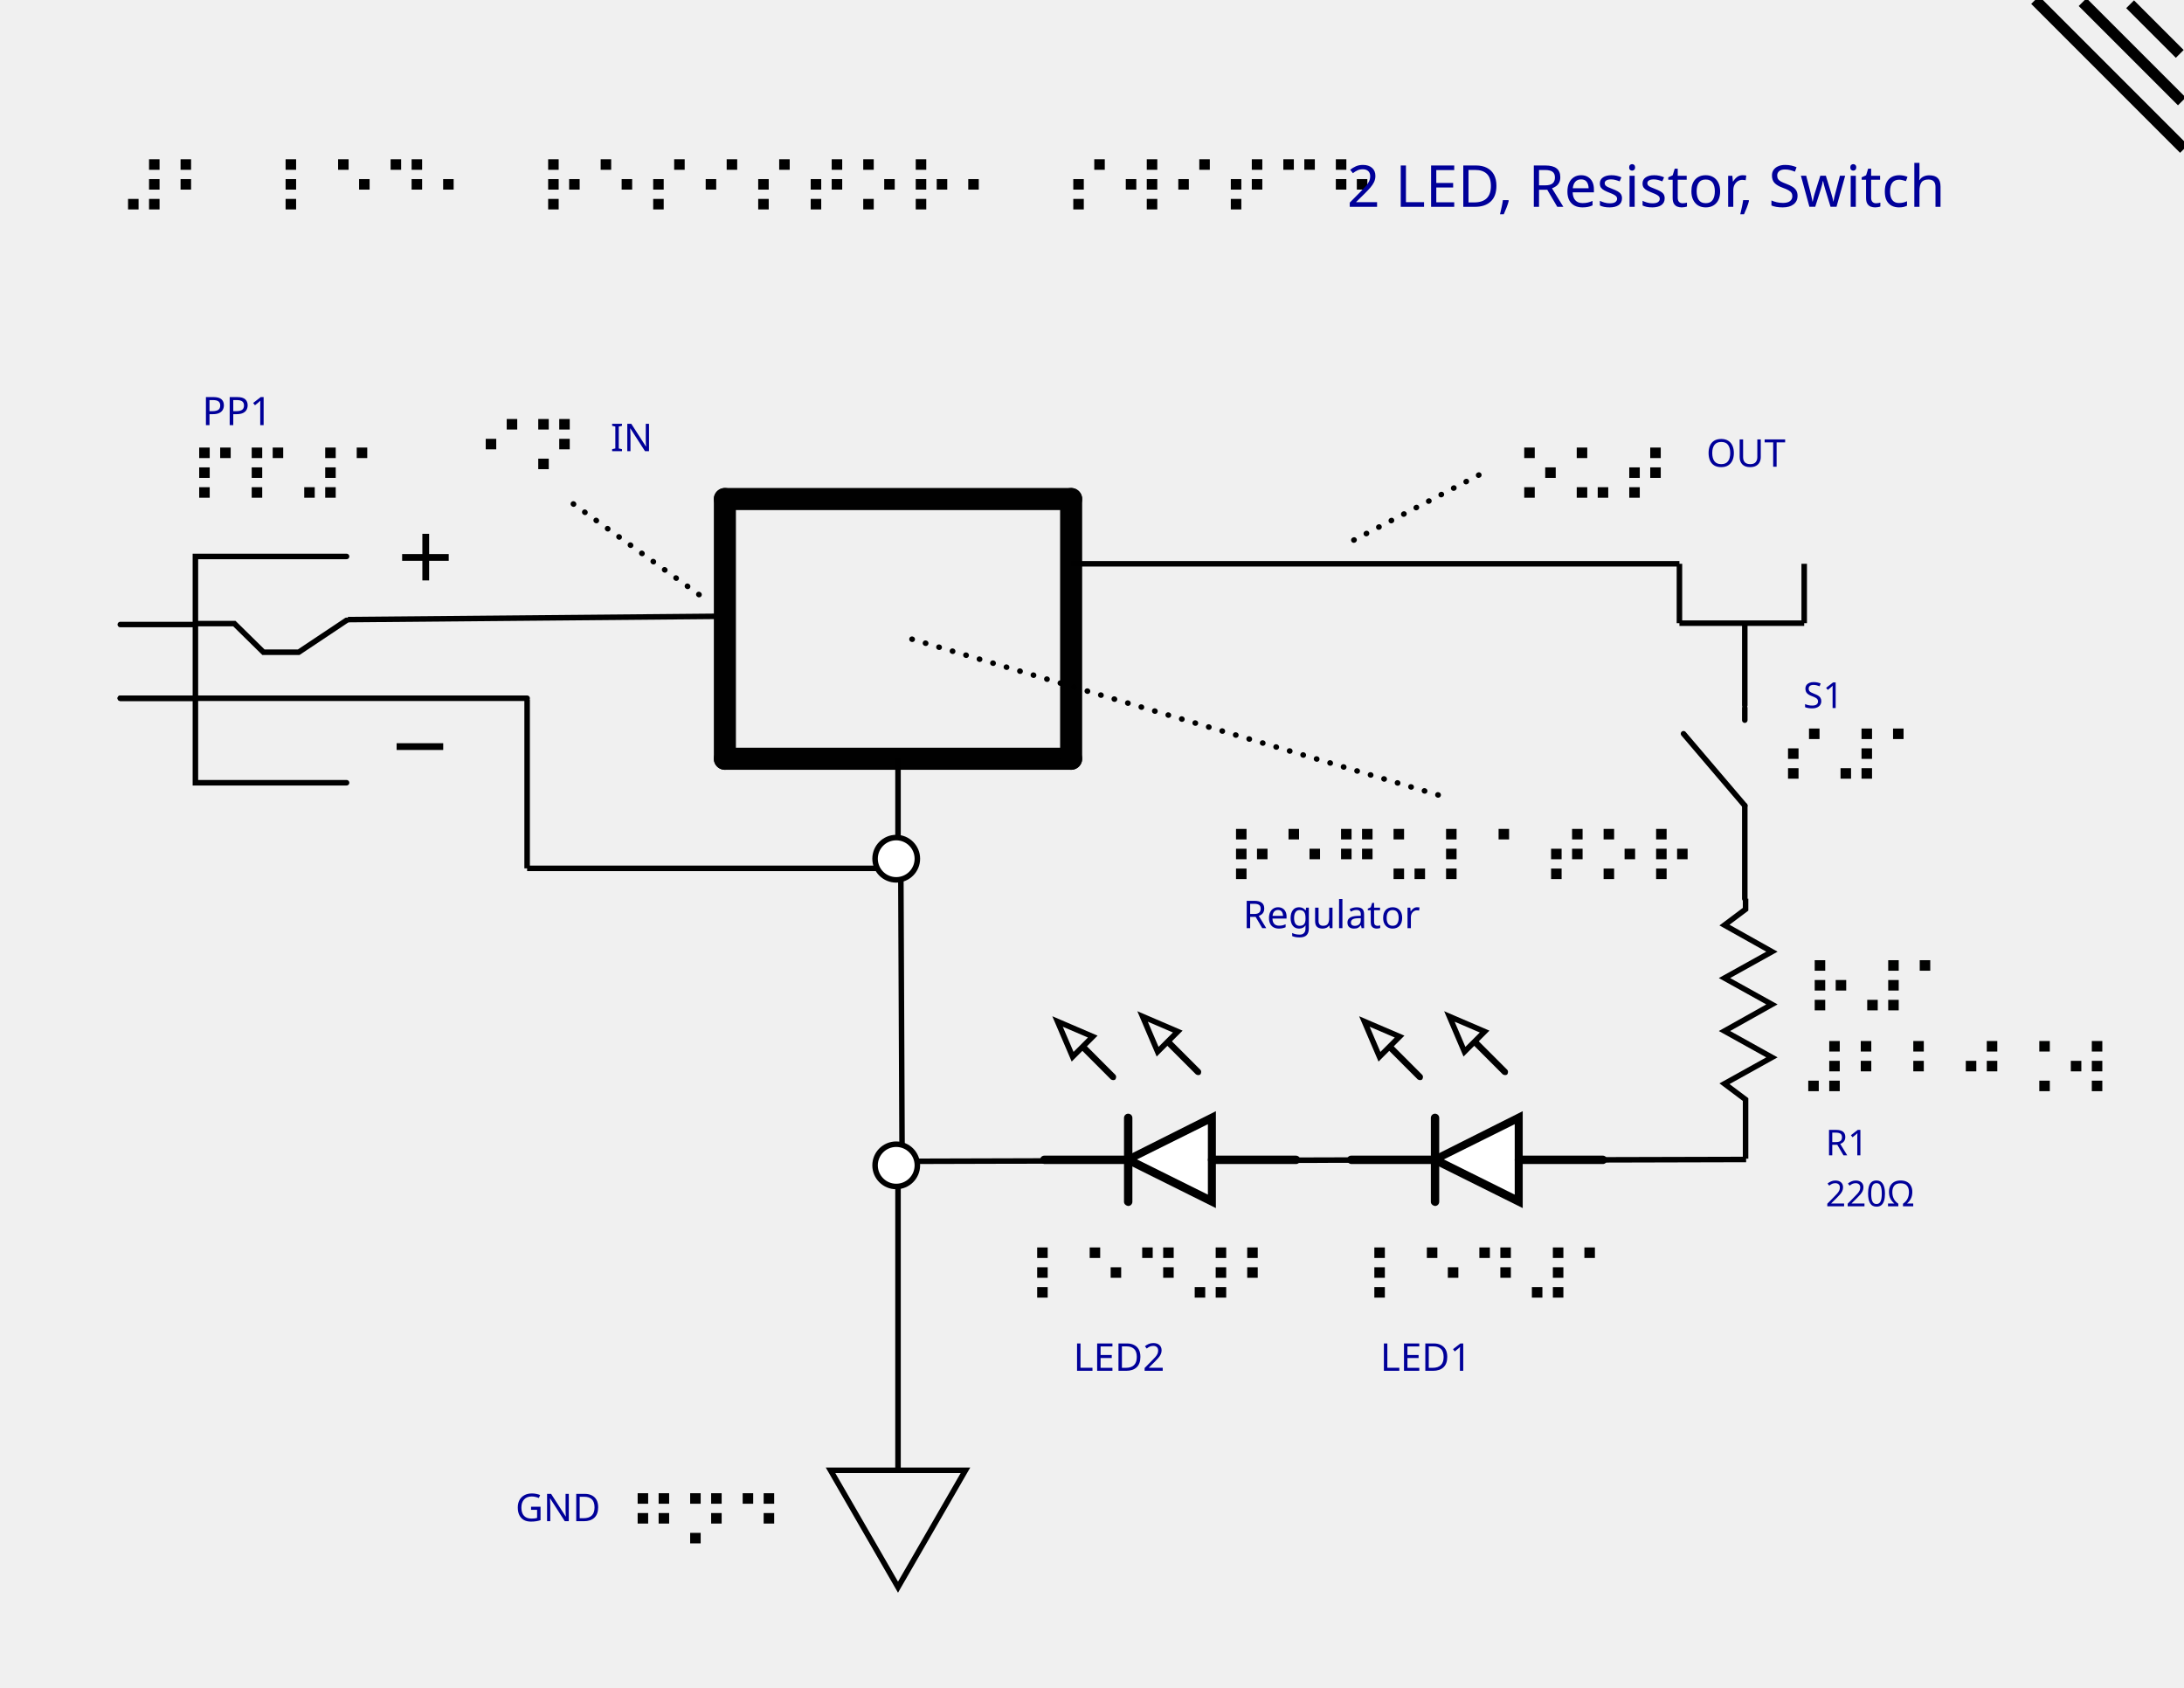
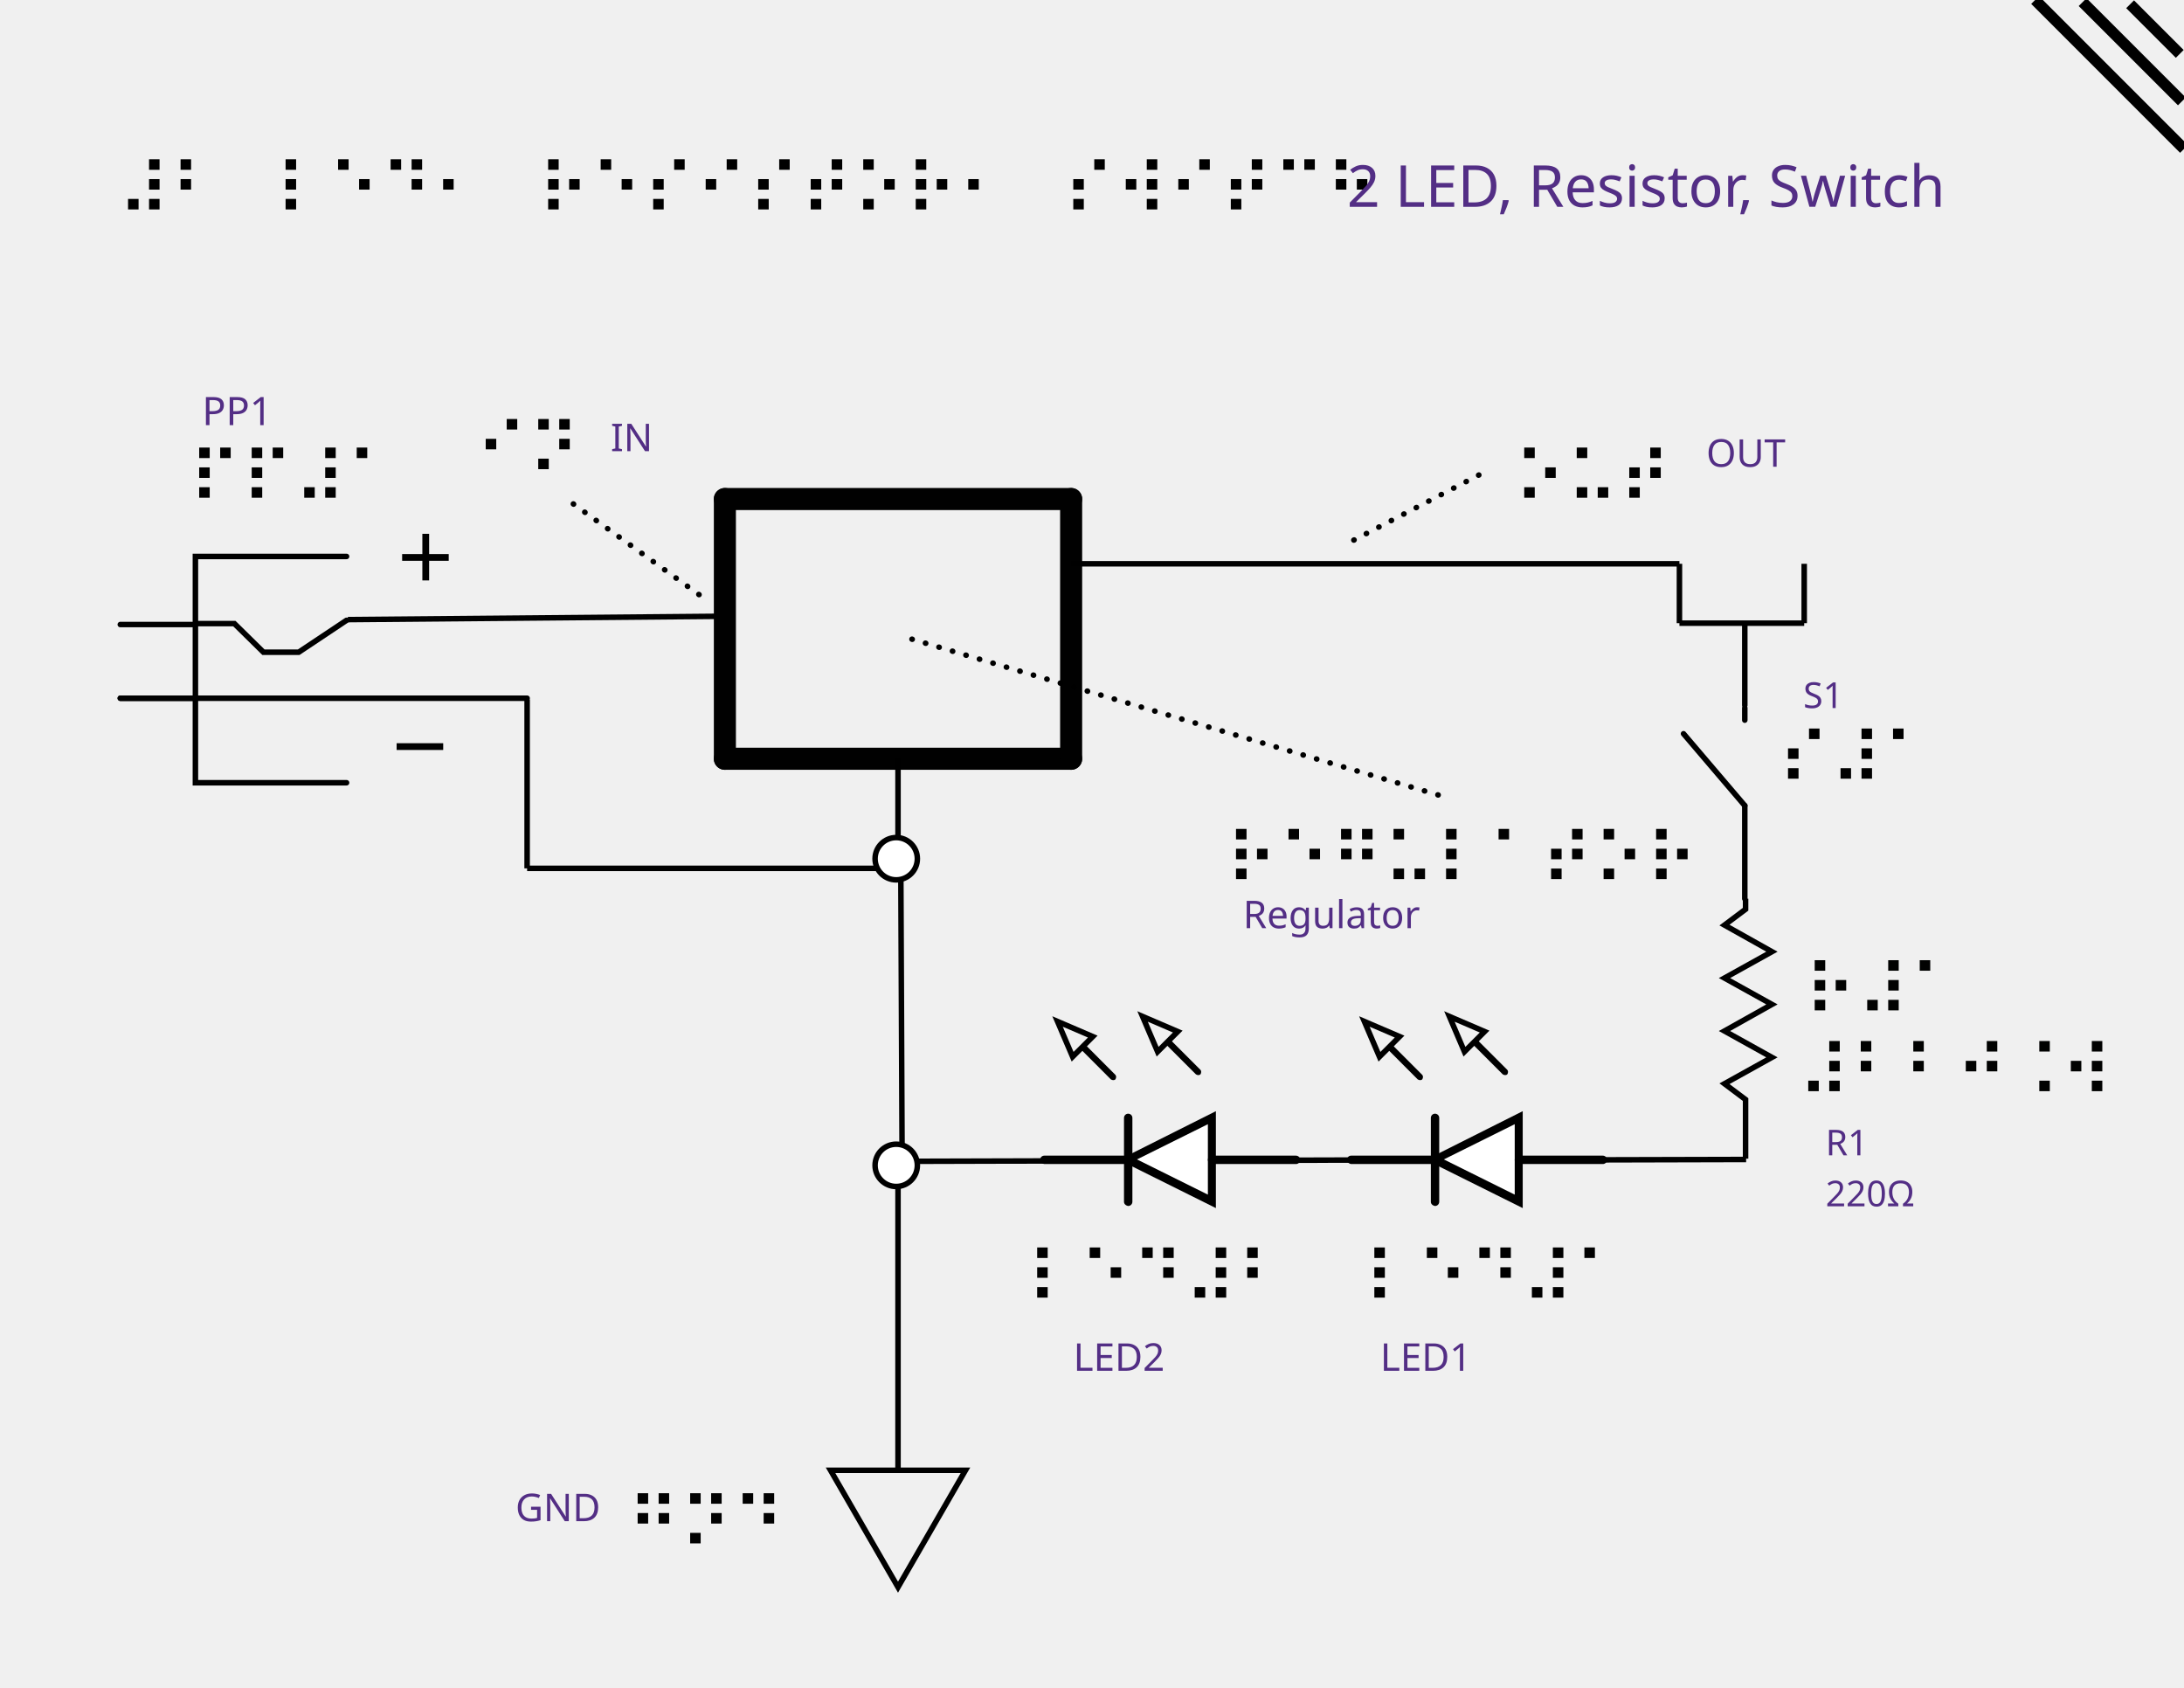
<svg xmlns="http://www.w3.org/2000/svg" version="1.1" id="Layer_1" x="0px" y="0px" width="792px" height="612px" viewBox="0 0 792 612" enable-background="new 0 0 792 612" xml:space="preserve">
  <g id="plaintext" display="none">
    <text transform="matrix(1 0 0 1 262.8433 340.8613)" display="inline" font-family="'MyriadPro-Regular'" font-size="17.733">Output</text>
    <text transform="matrix(1 0 0 1 162.7798 362.1406)" display="inline" font-family="'MyriadPro-Regular'" font-size="17.733">from microcontroller</text>
    <text transform="matrix(1 0 0 1 29.8711 236.959)" display="inline" font-family="'MyriadPro-Regular'" font-size="17.733">Digital Output</text>
    <text transform="matrix(1 0 0 1 404.5684 400.3926)" display="inline" font-family="'MyriadPro-Regular'" font-size="17.733">220Ω</text>
    <text transform="matrix(1 0 0 1 413.8398 467.625)" display="inline" font-family="'MyriadPro-Regular'" font-size="17.733">LED</text>
  </g>
  <g id="Layer_1_1_">
    <path id="connector1pin_2_" fill="none" stroke="#787878" stroke-width="2" stroke-linecap="round" d="M235.406,223.447" />
    <path id="connector0pin_5_" fill="none" stroke="#787878" stroke-width="2" stroke-linecap="round" d="M326.669,314.859" />
    <path id="connector2pin_2_" fill="none" stroke="#787878" stroke-width="2" stroke-linecap="round" d="M508.931,223.447" />
    <path id="connector1pin_1_" fill="none" stroke="#000000" stroke-width="2" stroke-miterlimit="10" d="M633.213,298.737" />
    <path id="connector0pin_1_" fill="none" stroke="#787878" stroke-width="2" stroke-linecap="round" d="M633.213,420.418" />
    <g id="connector0pin_4_">
      <path d="M496.146,421.026" />
    </g>
    <g id="connector1terminal_4_">
      <path fill="none" d="M588.778,421.026L588.778,421.026L588.778,421.026z" />
    </g>
    <path fill="none" d="M495.411,421.788L495.411,421.788L495.411,421.788z" />
    <g>
      <line fill="none" stroke="#000000" stroke-width="2" stroke-miterlimit="10" x1="262.869" y1="223.447" x2="126.153" y2="224.664" />
    </g>
    <g>
      <path fill="none" stroke="#000000" stroke-width="2" stroke-miterlimit="10" d="M632.91,303.696" />
      <path fill="none" stroke="#000000" stroke-width="2" stroke-miterlimit="10" d="M388.434,223.447" />
    </g>
    <g>
      <line fill="none" stroke="#000000" stroke-width="2" stroke-miterlimit="10" x1="633.213" y1="420.418" x2="581.088" y2="420.551" />
    </g>
    <g>
      <line fill="none" stroke="#000000" stroke-width="2" stroke-miterlimit="10" x1="191.153" y1="253.626" x2="191.153" y2="314.859" />
    </g>
    <g>
      <line fill="none" stroke="#000000" stroke-width="2" stroke-miterlimit="10" x1="191.153" y1="314.859" x2="326.669" y2="314.859" />
    </g>
    <g>
      <path fill="none" stroke="#000000" stroke-width="2" stroke-miterlimit="10" d="M325.146,421.089" />
      <path fill="none" stroke="#000000" stroke-width="2" stroke-miterlimit="10" d="M497.541,421.026" />
    </g>
    <g>
      <line fill="none" stroke="#000000" stroke-width="2" stroke-miterlimit="10" x1="327.146" y1="422.089" x2="326.669" y2="314.859" />
    </g>
  </g>
  <g id="partLabel_3_">
    <g>
      <g transform="translate(141.845,94.5703)">
        <g id="schematicLabel_13_">
-           <text transform="matrix(1 0 0 1 358.6618 402.4756)" fill="#000099" font-family="'ArialMT'" font-size="13.909">LED1</text>
+           <text transform="matrix(1 0 0 1 358.6618 402.4756)" fill="#532E85" font-family="'ArialMT'" font-size="13.909">LED1</text>
        </g>
      </g>
    </g>
  </g>
  <g id="partLabel_12_">
    <g transform="translate(0.4,0)">
      <g id="schematicLabel_12_">
-         <text transform="matrix(1 0 0 1 72.9023 154.1475)" fill="#000099" font-family="'ArialMT'" font-size="14.247">PP1</text>
+         <text transform="matrix(1 0 0 1 72.9023 154.1475)" fill="#532E85" font-family="'ArialMT'" font-size="14.247">PP1</text>
      </g>
    </g>
  </g>
  <text transform="matrix(1 0 0 1 68.4224 182.5938)" fill="#010101" font-family="'AppleBraille'" font-size="26">⠏⠏⠼⠁</text>
  <line fill="none" stroke="#010101" stroke-width="8" stroke-linecap="round" x1="262.869" y1="275.121" x2="388.434" y2="275.121" />
  <line fill="none" stroke="#010101" stroke-width="8" stroke-linecap="round" x1="388.434" y1="275.121" x2="388.434" y2="180.942" />
  <line fill="none" stroke="#010101" stroke-width="8" stroke-linecap="round" x1="388.434" y1="180.942" x2="262.869" y2="180.942" />
  <line fill="none" stroke="#010101" stroke-width="8" stroke-linecap="round" x1="262.869" y1="180.942" x2="262.869" y2="275.121" />
  <line id="connector0pin_2_" fill="none" stroke="#000000" stroke-width="2" stroke-miterlimit="10" x1="325.65" y1="306.667" x2="325.65" y2="275.121" />
  <g>
-     <text transform="matrix(1 0 0 1 221.4219 163.5938)" fill="#000099" font-family="'ArialMT'" font-size="13.909">IN</text>
+     <text transform="matrix(1 0 0 1 221.4219 163.5938)" fill="#532E85" font-family="'ArialMT'" font-size="13.909">IN</text>
  </g>
  <g>
    <g>
      <g transform="rotate(270)">
        <g>
-           <text transform="matrix(0 1 -1 0 -551.5781 186.9238)" fill="#000099" font-family="'ArialMT'" font-size="13.909">GND</text>
-         </g>
-       </g>
-     </g>
-   </g>
-   <g>
-     <text transform="matrix(1 0 0 1 618.752 169.2412)" fill="#000099" font-family="'ArialMT'" font-size="13.909">OUT</text>
+           <text transform="matrix(0 1 -1 0 -551.5781 186.9238)" fill="#532E85" font-family="'ArialMT'" font-size="13.909">GND</text>
+         </g>
+       </g>
+     </g>
+   </g>
+   <g>
+     <text transform="matrix(1 0 0 1 618.752 169.2412)" fill="#532E85" font-family="'ArialMT'" font-size="13.909">OUT</text>
  </g>
  <g id="partLabel_1_">
    <g>
      <g transform="translate(92.289,5.73757)">
        <g id="schematicLabel_11_">
-           <text transform="matrix(1 0 0 1 358.4717 330.8191)" fill="#000099" font-family="'ArialMT'" font-size="13.909">Regulator</text>
+           <text transform="matrix(1 0 0 1 358.4717 330.8191)" fill="#532E85" font-family="'ArialMT'" font-size="13.909">Regulator</text>
        </g>
      </g>
    </g>
  </g>
  <text transform="matrix(1 0 0 1 444.4141 320.8691)" fill="#010101" font-family="'AppleBraille'" font-size="26">⠗⠑⠛⠥⠇⠁⠞⠕⠗</text>
  <text transform="matrix(1 0 0 1 131.0073 172.2412)" fill="#010101" font-family="'AppleBraille'" font-size="26">     ⠊⠝</text>
  <text transform="matrix(1 0 0 1 548.9307 182.5938)" fill="#010101" font-family="'AppleBraille'" font-size="26">⠕⠥⠞</text>
  <text transform="matrix(1 0 0 1 227.4219 561.7441)" fill="#010101" font-family="'AppleBraille'" font-size="26">⠛⠝⠙</text>
  <g>
    <text transform="matrix(1 0 0 1 494.5762 472.6309)" font-family="'AppleBraille'" font-size="26">⠇⠑⠙⠼⠁</text>
  </g>
  <g>
    <g>
      <g transform="translate(191.548,91.3167)">
        <g id="schematic_9_">
          <g id="connector0terminal_9_">
				</g>
        </g>
      </g>
    </g>
    <g>
      <path fill="none" stroke="#000000" stroke-width="2" stroke-linecap="round" d="M325.001,506.468" />
    </g>
  </g>
  <g>
    <g>
      <g transform="translate(191.548,91.3167)">
        <g id="schematic_1_">
          <path id="connector0pin_6_" fill="none" stroke="#000000" stroke-width="2" stroke-miterlimit="10" d="M134.31,330.772" />
        </g>
      </g>
    </g>
  </g>
  <g>
    <path id="connector0pin_8_" fill="none" stroke="#7B7B7B" stroke-width="2" stroke-linecap="round" d="M633.012,325.87" />
    <polyline fill="none" stroke="#000000" stroke-width="2" stroke-miterlimit="10" points="633.012,420.122 633.012,398.69    625.362,392.953 642.568,383.395 625.362,373.836 642.568,364.189 625.362,354.632 642.568,345.073 625.362,335.429    633.012,329.691 633.012,325.87  " />
  </g>
  <line fill="none" stroke="#000000" stroke-width="2" stroke-linecap="round" stroke-miterlimit="10" stroke-dasharray="0.1,5" x1="536.282" y1="172.241" x2="486.523" y2="198.137" />
  <line fill="none" stroke="#000000" stroke-width="2" stroke-linecap="round" stroke-miterlimit="10" stroke-dasharray="0.1,5" x1="253.5" y1="215.604" x2="205.065" y2="180.669" />
  <circle fill="#FFFFFF" stroke="#000000" stroke-width="2" stroke-miterlimit="10" cx="325.001" cy="311.364" r="7.668" />
  <g>
    <polyline fill="none" stroke="#000000" stroke-width="2" stroke-linecap="round" points="70.862,226.111 84.989,226.111    95.543,236.492 108.313,236.492 125.676,224.92  " />
    <polyline fill="none" stroke="#000000" stroke-width="2" stroke-linecap="round" points="70.862,253.174 88.396,253.174    191.153,253.174  " />
    <polyline id="box_1_" fill="none" stroke="#000000" stroke-width="2" stroke-linecap="round" points="125.676,283.815    70.862,283.815 70.862,201.767 125.676,201.767  " />
    <line id="connector2pin_7_" fill="none" stroke="#000000" stroke-width="2" stroke-linecap="round" x1="70.862" y1="253.174" x2="43.626" y2="253.174" />
    <line id="connector0pin_19_" fill="none" stroke="#000000" stroke-width="2" stroke-linecap="round" x1="70.862" y1="226.449" x2="43.626" y2="226.449" />
    <line id="connector1pin_19_" fill="none" stroke="#000000" stroke-width="2" stroke-linecap="round" x1="70.862" y1="253.174" x2="43.626" y2="253.174" />
  </g>
  <rect x="145.832" y="200.896" width="16.889" height="2.446" />
  <rect x="143.832" y="269.487" width="16.889" height="2.446" />
  <rect x="153.164" y="193.56" width="2.45" height="16.895" />
  <g>
    <path d="M518.877,435.761v-15.21c0-0.767,0.604-1.521,1.518-1.521c0.771,0,1.521,0.604,1.521,1.521v15.21   c0,0.761-0.604,1.521-1.521,1.521C519.484,437.128,518.877,436.521,518.877,435.761z" />
  </g>
  <g>
    <path d="M518.877,420.551v-15.212c0-0.763,0.604-1.521,1.518-1.521c0.771,0,1.521,0.604,1.521,1.521v15.212   c0,0.762-0.604,1.521-1.521,1.521C519.484,421.919,518.877,421.312,518.877,420.551z" />
  </g>
  <g>
    <polygon fill="#FFFFFF" points="520.248,420.551 550.666,405.339 550.666,420.551 550.666,435.761  " />
    <path d="M517.049,420.551l35.146-17.646v35.137L517.049,420.551z M549.297,407.622l-25.711,12.774l25.711,12.771V407.622z" />
  </g>
  <g>
    <path d="M533.935,377.975c0-0.354,0.188-0.543,0.363-0.725c0.363-0.369,1.097-0.369,1.638,0l10.662,10.664   c0.361,0.363,0.361,1.091,0,1.638c-0.354,0.37-1.094,0.37-1.638,0l-10.658-10.657C534.112,378.523,533.935,378.16,533.935,377.975z   " />
  </g>
  <g>
-     <path d="M503.03,379.714c0-0.366,0.176-0.55,0.354-0.729c0.368-0.356,1.104-0.356,1.646,0l10.723,10.748   c0.366,0.369,0.366,1.104,0,1.646c-0.354,0.368-1.097,0.368-1.636,0l-10.732-10.753C503.215,380.26,503.03,379.893,503.03,379.714z   " />
+     <path d="M503.03,379.714c0-0.366,0.176-0.55,0.354-0.729c0.368-0.355,1.104-0.355,1.646,0l10.723,10.748   c0.366,0.369,0.366,1.104,0,1.646c-0.354,0.368-1.097,0.368-1.636,0l-10.732-10.753C503.215,380.26,503.03,379.893,503.03,379.714z   " />
  </g>
  <g id="connector0pin_3_">
    <path d="M488.457,420.551c0-0.767,0.604-1.521,1.516-1.521h30.422c0.771,0,1.521,0.604,1.521,1.521   c0,0.762-0.607,1.521-1.521,1.521h-30.422C489.066,421.919,488.457,421.312,488.457,420.551z" />
  </g>
  <g id="connector0terminal_4_">
    <path fill="none" d="M543.062,420.551L543.062,420.551L543.062,420.551z" />
  </g>
  <g id="connector1pin_3_">
-     <path d="M549.297,420.551c0-0.767,0.604-1.521,1.516-1.521h30.435c0.762,0,1.521,0.604,1.521,1.521   c0,0.762-0.604,1.521-1.521,1.521h-30.435C549.904,421.919,549.297,421.312,549.297,420.551z" />
+     <path d="M549.297,420.551c0-0.767,0.604-1.521,1.516-1.521h30.436c0.762,0,1.521,0.604,1.521,1.521   c0,0.762-0.604,1.521-1.521,1.521h-30.436C549.904,421.919,549.297,421.312,549.297,420.551z" />
  </g>
  <g id="connector1terminal_1_">
    <path fill="none" d="M581.088,420.551L581.088,420.551L581.088,420.551z" />
  </g>
  <g>
    <path fill="none" stroke="#000000" stroke-width="2" stroke-miterlimit="10" d="M525.605,368.559l12.771,5.479l-7.308,7.301   L525.605,368.559z" />
  </g>
  <g>
    <path fill="none" stroke="#000000" stroke-width="2" stroke-miterlimit="10" d="M494.777,370.383l12.77,5.475l-7.301,7.312   L494.777,370.383z" />
  </g>
  <g id="connector0pin_11_">
    <path d="M384.874,421.026" />
  </g>
  <path fill="none" d="M384.139,421.788L384.139,421.788L384.139,421.788z" />
  <path fill="none" stroke="#000000" stroke-width="2" stroke-miterlimit="10" d="M469.815,420.551" />
  <path fill="none" stroke="#000000" stroke-width="2" stroke-miterlimit="10" d="M633.213,420.418" />
  <line fill="none" stroke="#000000" stroke-width="2" stroke-miterlimit="10" x1="517.049" y1="420.551" x2="325.146" y2="421.089" />
  <g id="partLabel_5_">
    <g>
      <g transform="translate(141.845,94.5703)">
        <g id="schematicLabel_1_">
-           <text transform="matrix(1 0 0 1 247.3894 402.4756)" fill="#000099" font-family="'ArialMT'" font-size="13.909">LED2</text>
+           <text transform="matrix(1 0 0 1 247.3894 402.4756)" fill="#532E85" font-family="'ArialMT'" font-size="13.909">LED2</text>
        </g>
      </g>
    </g>
  </g>
  <g>
    <text transform="matrix(1 0 0 1 372.3037 472.6309)" font-family="'AppleBraille'" font-size="26">⠇⠑⠙⠼⠃</text>
  </g>
  <g>
-     <path d="M407.604,435.761v-15.21c0-0.767,0.604-1.521,1.52-1.521c0.771,0,1.521,0.604,1.521,1.521v15.21   c0,0.761-0.604,1.521-1.521,1.521C408.212,437.128,407.604,436.521,407.604,435.761z" />
-   </g>
-   <g>
-     <path d="M407.604,420.551v-15.212c0-0.763,0.604-1.521,1.52-1.521c0.771,0,1.521,0.604,1.521,1.521v15.212   c0,0.762-0.604,1.521-1.521,1.521C408.212,421.919,407.604,421.312,407.604,420.551z" />
+     <path d="M407.604,435.761v-15.21c0-0.767,0.604-1.521,1.521-1.521c0.771,0,1.521,0.604,1.521,1.521v15.21   c0,0.761-0.604,1.521-1.521,1.521C408.212,437.128,407.604,436.521,407.604,435.761z" />
+   </g>
+   <g>
+     <path d="M407.604,420.551v-15.212c0-0.763,0.604-1.521,1.521-1.521c0.771,0,1.521,0.604,1.521,1.521v15.212   c0,0.762-0.604,1.521-1.521,1.521C408.212,421.919,407.604,421.312,407.604,420.551z" />
  </g>
  <g>
    <polygon fill="#FFFFFF" points="408.976,420.551 439.395,405.339 439.395,420.551 439.395,435.761  " />
    <path d="M405.776,420.551l35.146-17.646v35.137L405.776,420.551z M438.024,407.622l-25.712,12.774l25.712,12.771V407.622z" />
  </g>
  <g>
-     <path d="M422.662,377.975c0-0.354,0.187-0.543,0.363-0.725c0.361-0.369,1.097-0.369,1.638,0l10.662,10.664   c0.359,0.363,0.359,1.091,0,1.638c-0.354,0.37-1.095,0.37-1.638,0l-10.658-10.657C422.84,378.523,422.662,378.16,422.662,377.975z" />
-   </g>
-   <g>
-     <path d="M391.758,379.714c0-0.366,0.176-0.55,0.354-0.729c0.368-0.356,1.104-0.356,1.646,0l10.723,10.748   c0.366,0.369,0.366,1.104,0,1.646c-0.354,0.368-1.097,0.368-1.636,0l-10.73-10.753C391.942,380.26,391.758,379.893,391.758,379.714   z" />
+     <path d="M422.662,377.975c0-0.354,0.187-0.543,0.363-0.725c0.36-0.369,1.097-0.369,1.638,0l10.662,10.664   c0.358,0.363,0.358,1.091,0,1.638c-0.354,0.37-1.095,0.37-1.638,0l-10.658-10.657C422.84,378.523,422.662,378.16,422.662,377.975z" />
+   </g>
+   <g>
+     <path d="M391.758,379.714c0-0.366,0.176-0.55,0.354-0.729c0.368-0.355,1.104-0.355,1.646,0l10.723,10.748   c0.366,0.369,0.366,1.104,0,1.646c-0.354,0.368-1.097,0.368-1.636,0l-10.729-10.753   C391.942,380.26,391.758,379.893,391.758,379.714z" />
  </g>
  <g id="connector0pin_10_">
-     <path d="M377.185,420.551c0-0.767,0.604-1.521,1.518-1.521h30.422c0.771,0,1.521,0.604,1.521,1.521   c0,0.762-0.605,1.521-1.521,1.521H378.7C377.794,421.919,377.185,421.312,377.185,420.551z" />
+     <path d="M377.185,420.551c0-0.767,0.604-1.521,1.519-1.521h30.422c0.771,0,1.521,0.604,1.521,1.521   c0,0.762-0.605,1.521-1.521,1.521H378.7C377.794,421.919,377.185,421.312,377.185,420.551z" />
  </g>
  <g id="connector0terminal_2_">
    <path fill="none" d="M431.79,420.551L431.79,420.551L431.79,420.551z" />
  </g>
  <g id="connector1pin_5_">
-     <path d="M438.024,420.551c0-0.767,0.604-1.521,1.516-1.521h30.433c0.764,0,1.521,0.604,1.521,1.521   c0,0.762-0.605,1.521-1.521,1.521H439.54C438.632,421.919,438.024,421.312,438.024,420.551z" />
+     <path d="M438.024,420.551c0-0.767,0.604-1.521,1.516-1.521h30.433c0.765,0,1.521,0.604,1.521,1.521   c0,0.762-0.605,1.521-1.521,1.521H439.54C438.632,421.919,438.024,421.312,438.024,420.551z" />
  </g>
  <g id="connector1terminal_2_">
    <path fill="none" d="M469.815,420.551L469.815,420.551L469.815,420.551z" />
  </g>
  <g>
    <path fill="none" stroke="#000000" stroke-width="2" stroke-miterlimit="10" d="M414.333,368.559l12.771,5.479l-7.308,7.301   L414.333,368.559z" />
  </g>
  <g>
-     <path fill="none" stroke="#000000" stroke-width="2" stroke-miterlimit="10" d="M383.505,370.383l12.771,5.475l-7.303,7.312   L383.505,370.383z" />
+     <path fill="none" stroke="#000000" stroke-width="2" stroke-miterlimit="10" d="M383.505,370.383l12.771,5.475l-7.304,7.312   L383.505,370.383z" />
  </g>
  <g>
    <line fill="none" stroke="#000000" stroke-width="4" stroke-miterlimit="10" x1="755.229" y1="0.772" x2="791.227" y2="36.771" />
    <line fill="none" stroke="#000000" stroke-width="4" stroke-miterlimit="10" x1="738" y1="0" x2="792" y2="54" />
    <line fill="none" stroke="#000000" stroke-width="4" stroke-miterlimit="10" x1="772.457" y1="1.543" x2="790.457" y2="19.543" />
  </g>
  <line fill="none" stroke="#000000" stroke-width="2" stroke-linecap="round" stroke-miterlimit="10" stroke-dasharray="0.1,5" x1="521.531" y1="288.243" x2="327.146" y2="230.706" />
  <g id="Braille_2_">
</g>
  <g id="Braille_1_">
    <text transform="matrix(1 0 0 1 42.626 78.0645)" font-family="'AppleBraille'" font-size="26">⠼⠃⠀⠇⠑⠙⠂⠀⠗⠑⠎⠊⠎⠞⠕⠗⠂⠀⠎⠺⠊⠞⠉⠓</text>
  </g>
-   <text transform="matrix(1 0 0 1 488.457 75)" fill="#000099" font-family="'ArialMT'" font-size="21">2 LED, Resistor, Switch </text>
+   <text transform="matrix(1 0 0 1 488.457 75)" fill="#532E85" font-family="'ArialMT'" font-size="21">2 LED, Resistor, Switch </text>
  <g>
    <g>
      <g transform="translate(191.548,91.3167)">
        <g id="schematic_2_">
          <path id="connector0pin_9_" fill="none" stroke="#000000" stroke-width="2" stroke-linecap="round" d="M134.102,441.809V338.897      " />
          <g id="connector0terminal_1_">
				</g>
        </g>
      </g>
    </g>
  </g>
  <polygon fill="none" stroke="#000000" stroke-width="2" stroke-linecap="round" points="350.115,533.125 325.65,575.5   301.186,533.125 " />
  <line fill="none" stroke="#000000" stroke-width="2" stroke-miterlimit="10" x1="609.024" y1="225.958" x2="654.27" y2="225.958" />
  <line id="connector1pin_4_" fill="none" stroke="#000000" stroke-width="2" stroke-miterlimit="10" x1="654.27" y1="204.427" x2="654.27" y2="225.958" />
  <line id="connector0pin_7_" fill="none" stroke="#000000" stroke-width="2" stroke-miterlimit="10" x1="609.024" y1="204.427" x2="609.024" y2="225.958" />
  <g>
    <path fill="none" stroke="#000000" stroke-width="2" stroke-miterlimit="10" d="M609.023,203.537" />
  </g>
  <g id="partLabel_2_">
    <g>
      <g transform="translate(209.775,10.7113)">
        <g id="schematicLabel_17_">
-           <text transform="matrix(1 0 0 1 444.1557 246.0143)" fill="#000099" font-family="'ArialMT'" font-size="13">S1</text>
+           <text transform="matrix(1 0 0 1 444.1557 246.0143)" fill="#532E85" font-family="'ArialMT'" font-size="13">S1</text>
        </g>
      </g>
    </g>
  </g>
  <g>
    <text transform="matrix(1 0 0 1 644.5918 284.4736)" font-family="'AppleBraille'" font-size="26">⠎⠼⠁</text>
  </g>
  <line fill="none" stroke="#000000" stroke-width="2" stroke-miterlimit="10" x1="609.023" y1="204.428" x2="388.434" y2="204.428" />
  <line fill="none" stroke="#000000" stroke-width="2" stroke-linecap="round" x1="632.726" y1="261.119" x2="632.726" y2="256.707" />
  <line fill="none" stroke="#000000" stroke-width="2" stroke-linecap="round" x1="632.726" y1="292.112" x2="610.51" y2="266.047" />
  <line id="connector0pin_13_" fill="none" stroke="#000000" stroke-width="2" stroke-linecap="round" x1="632.726" y1="325.87" x2="632.726" y2="292.112" />
  <line id="connector1pin_10_" fill="none" stroke="#000000" stroke-width="2" stroke-linecap="round" x1="632.726" y1="226.949" x2="632.726" y2="255.707" />
  <text transform="matrix(1 0 0 1 654.2695 368.4746)" fill="#010201" font-family="'AppleBraille'" font-size="26">⠗⠼⠁</text>
  <text transform="matrix(1 0 0 1 651.9307 397.7803)" fill="#010201" font-family="'AppleBraille'" font-size="26">⠼⠃⠃⠚⠨⠺</text>
  <g id="partLabel_4_">
    <g transform="translate(260.005,35.4048)">
      <g id="schematicLabel_2_">
-         <text transform="matrix(1 0 0 1 402.0175 383.5024)" fill="#000099" font-family="'ArialMT'" font-size="12.914">R1</text>
-         <text transform="matrix(1 0 0 1 402.0175 401.9995)" fill="#000099" font-family="'ArialMT'" font-size="12.914">220Ω</text>
+         <text transform="matrix(1 0 0 1 402.0175 383.5024)" fill="#532E85" font-family="'ArialMT'" font-size="12.914">R1</text>
+         <text transform="matrix(1 0 0 1 402.0175 401.9995)" fill="#532E85" font-family="'ArialMT'" font-size="12.914">220Ω</text>
      </g>
    </g>
  </g>
  <circle fill="#FFFFFF" stroke="#000000" stroke-width="2" stroke-miterlimit="10" cx="325.001" cy="422.546" r="7.668" />
</svg>
